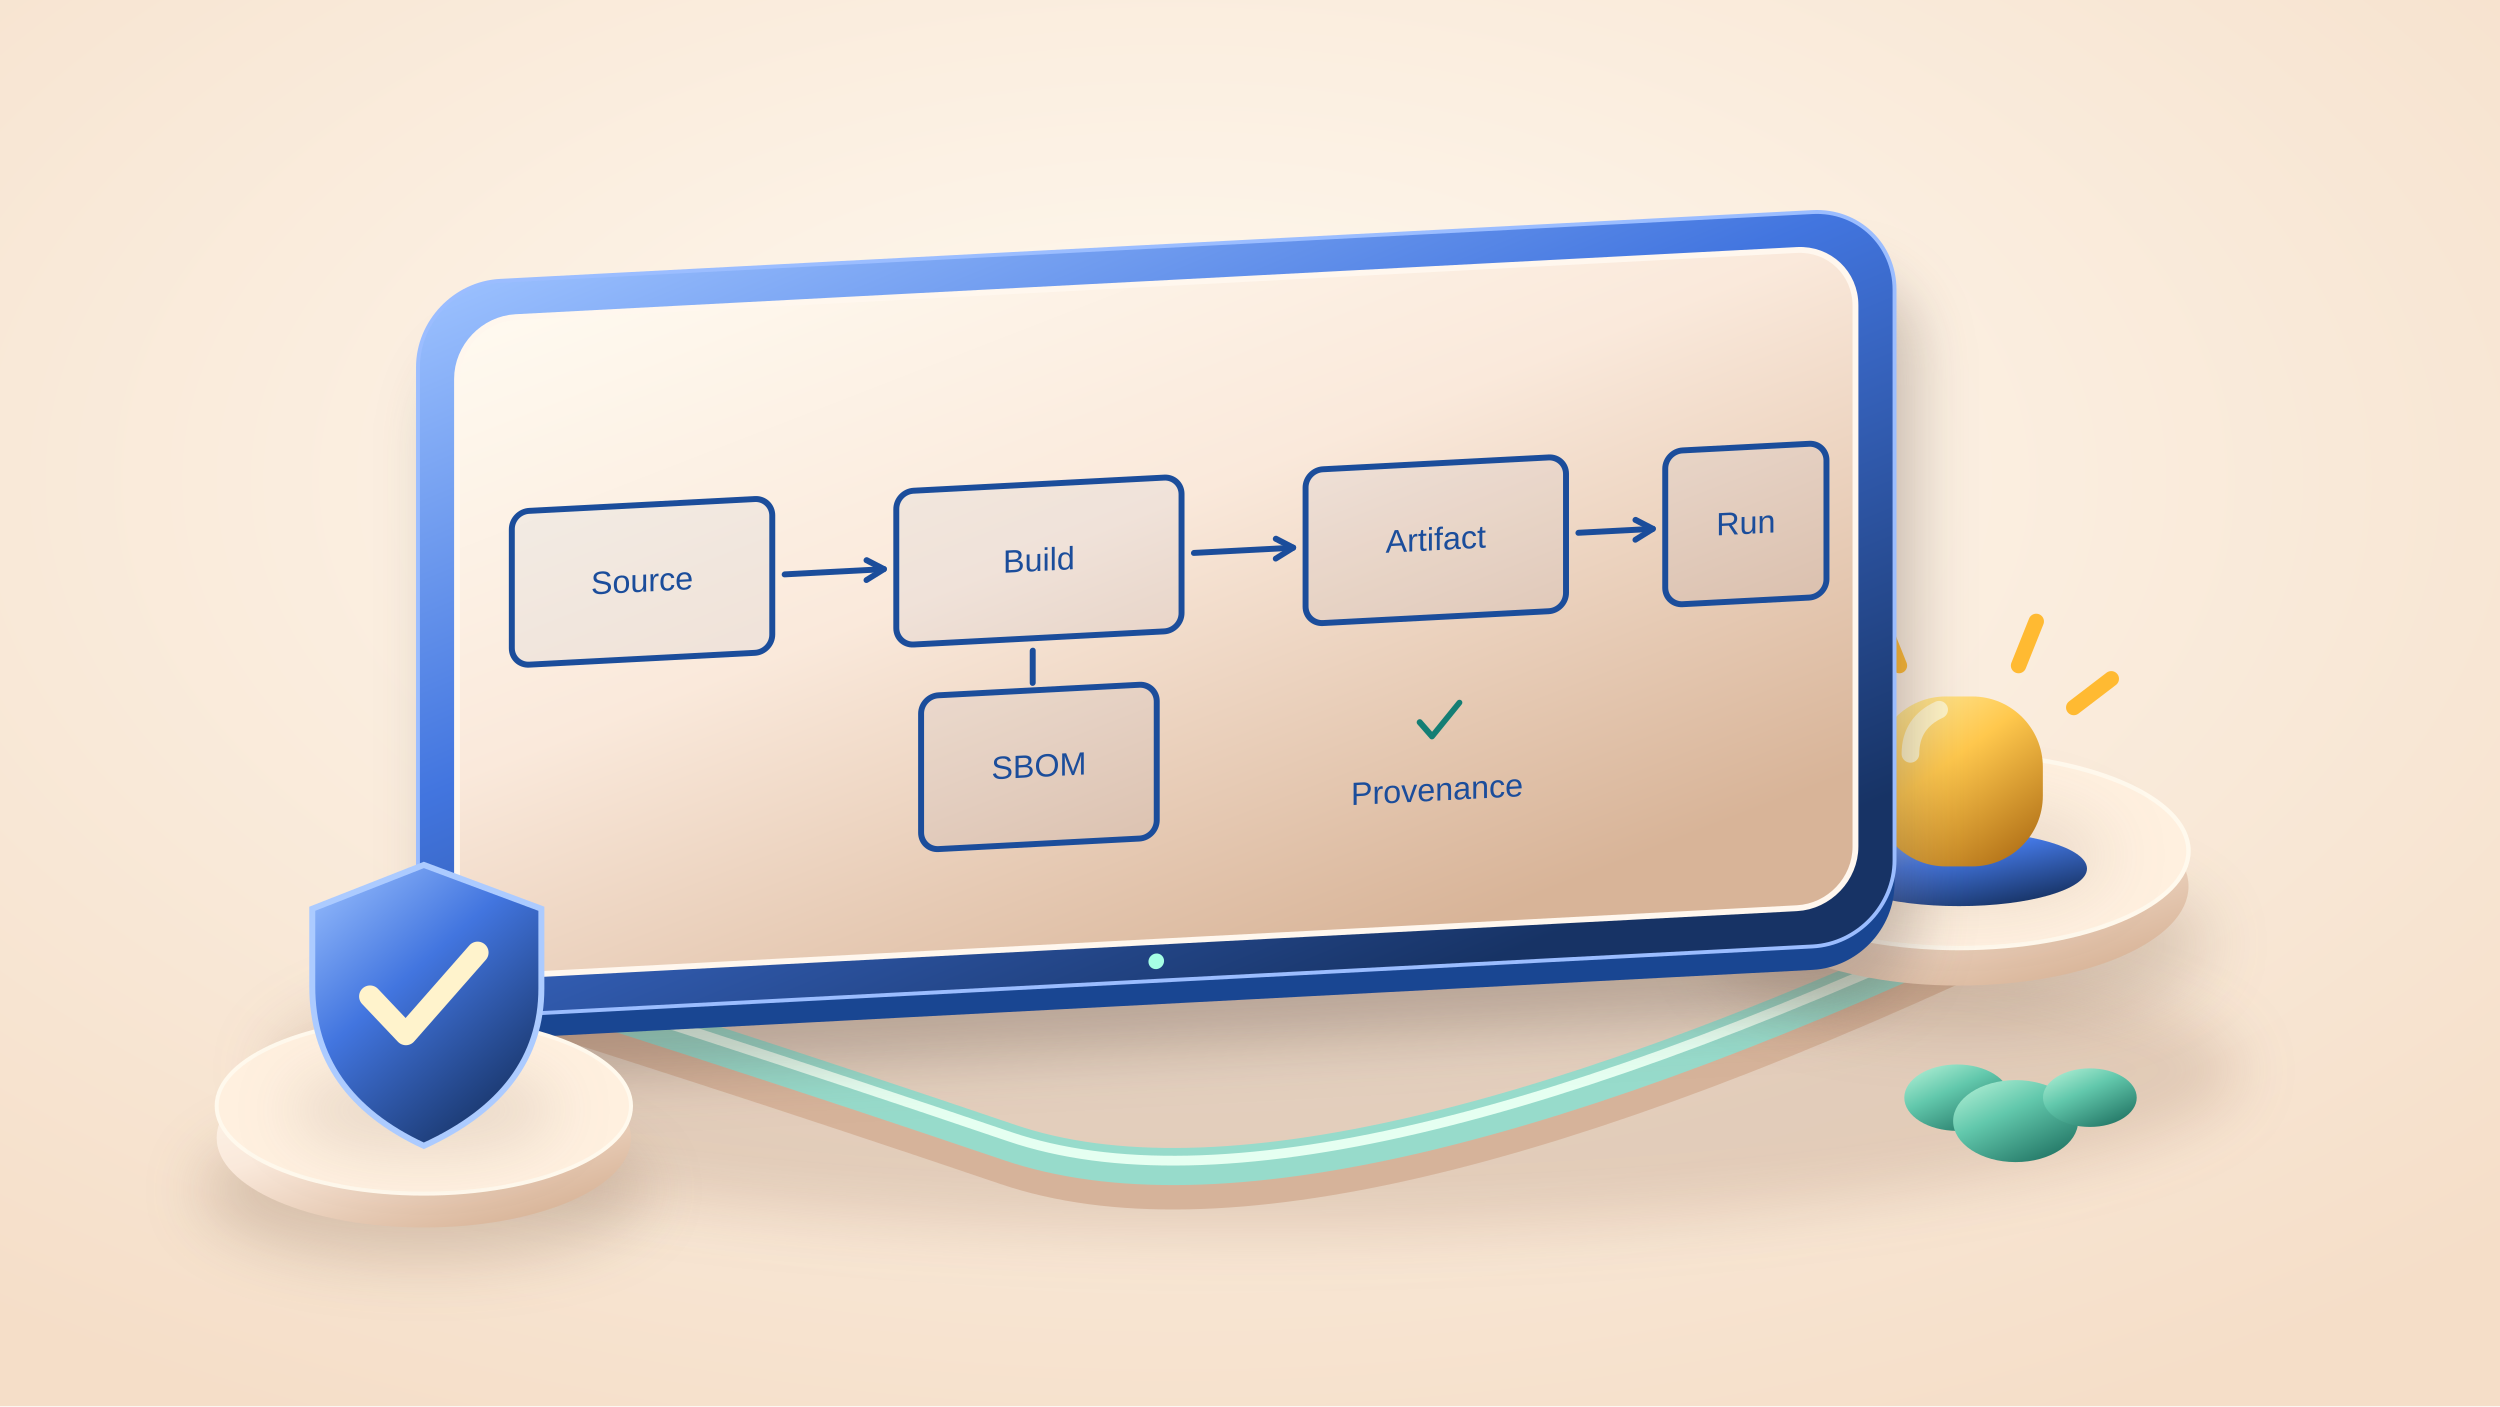
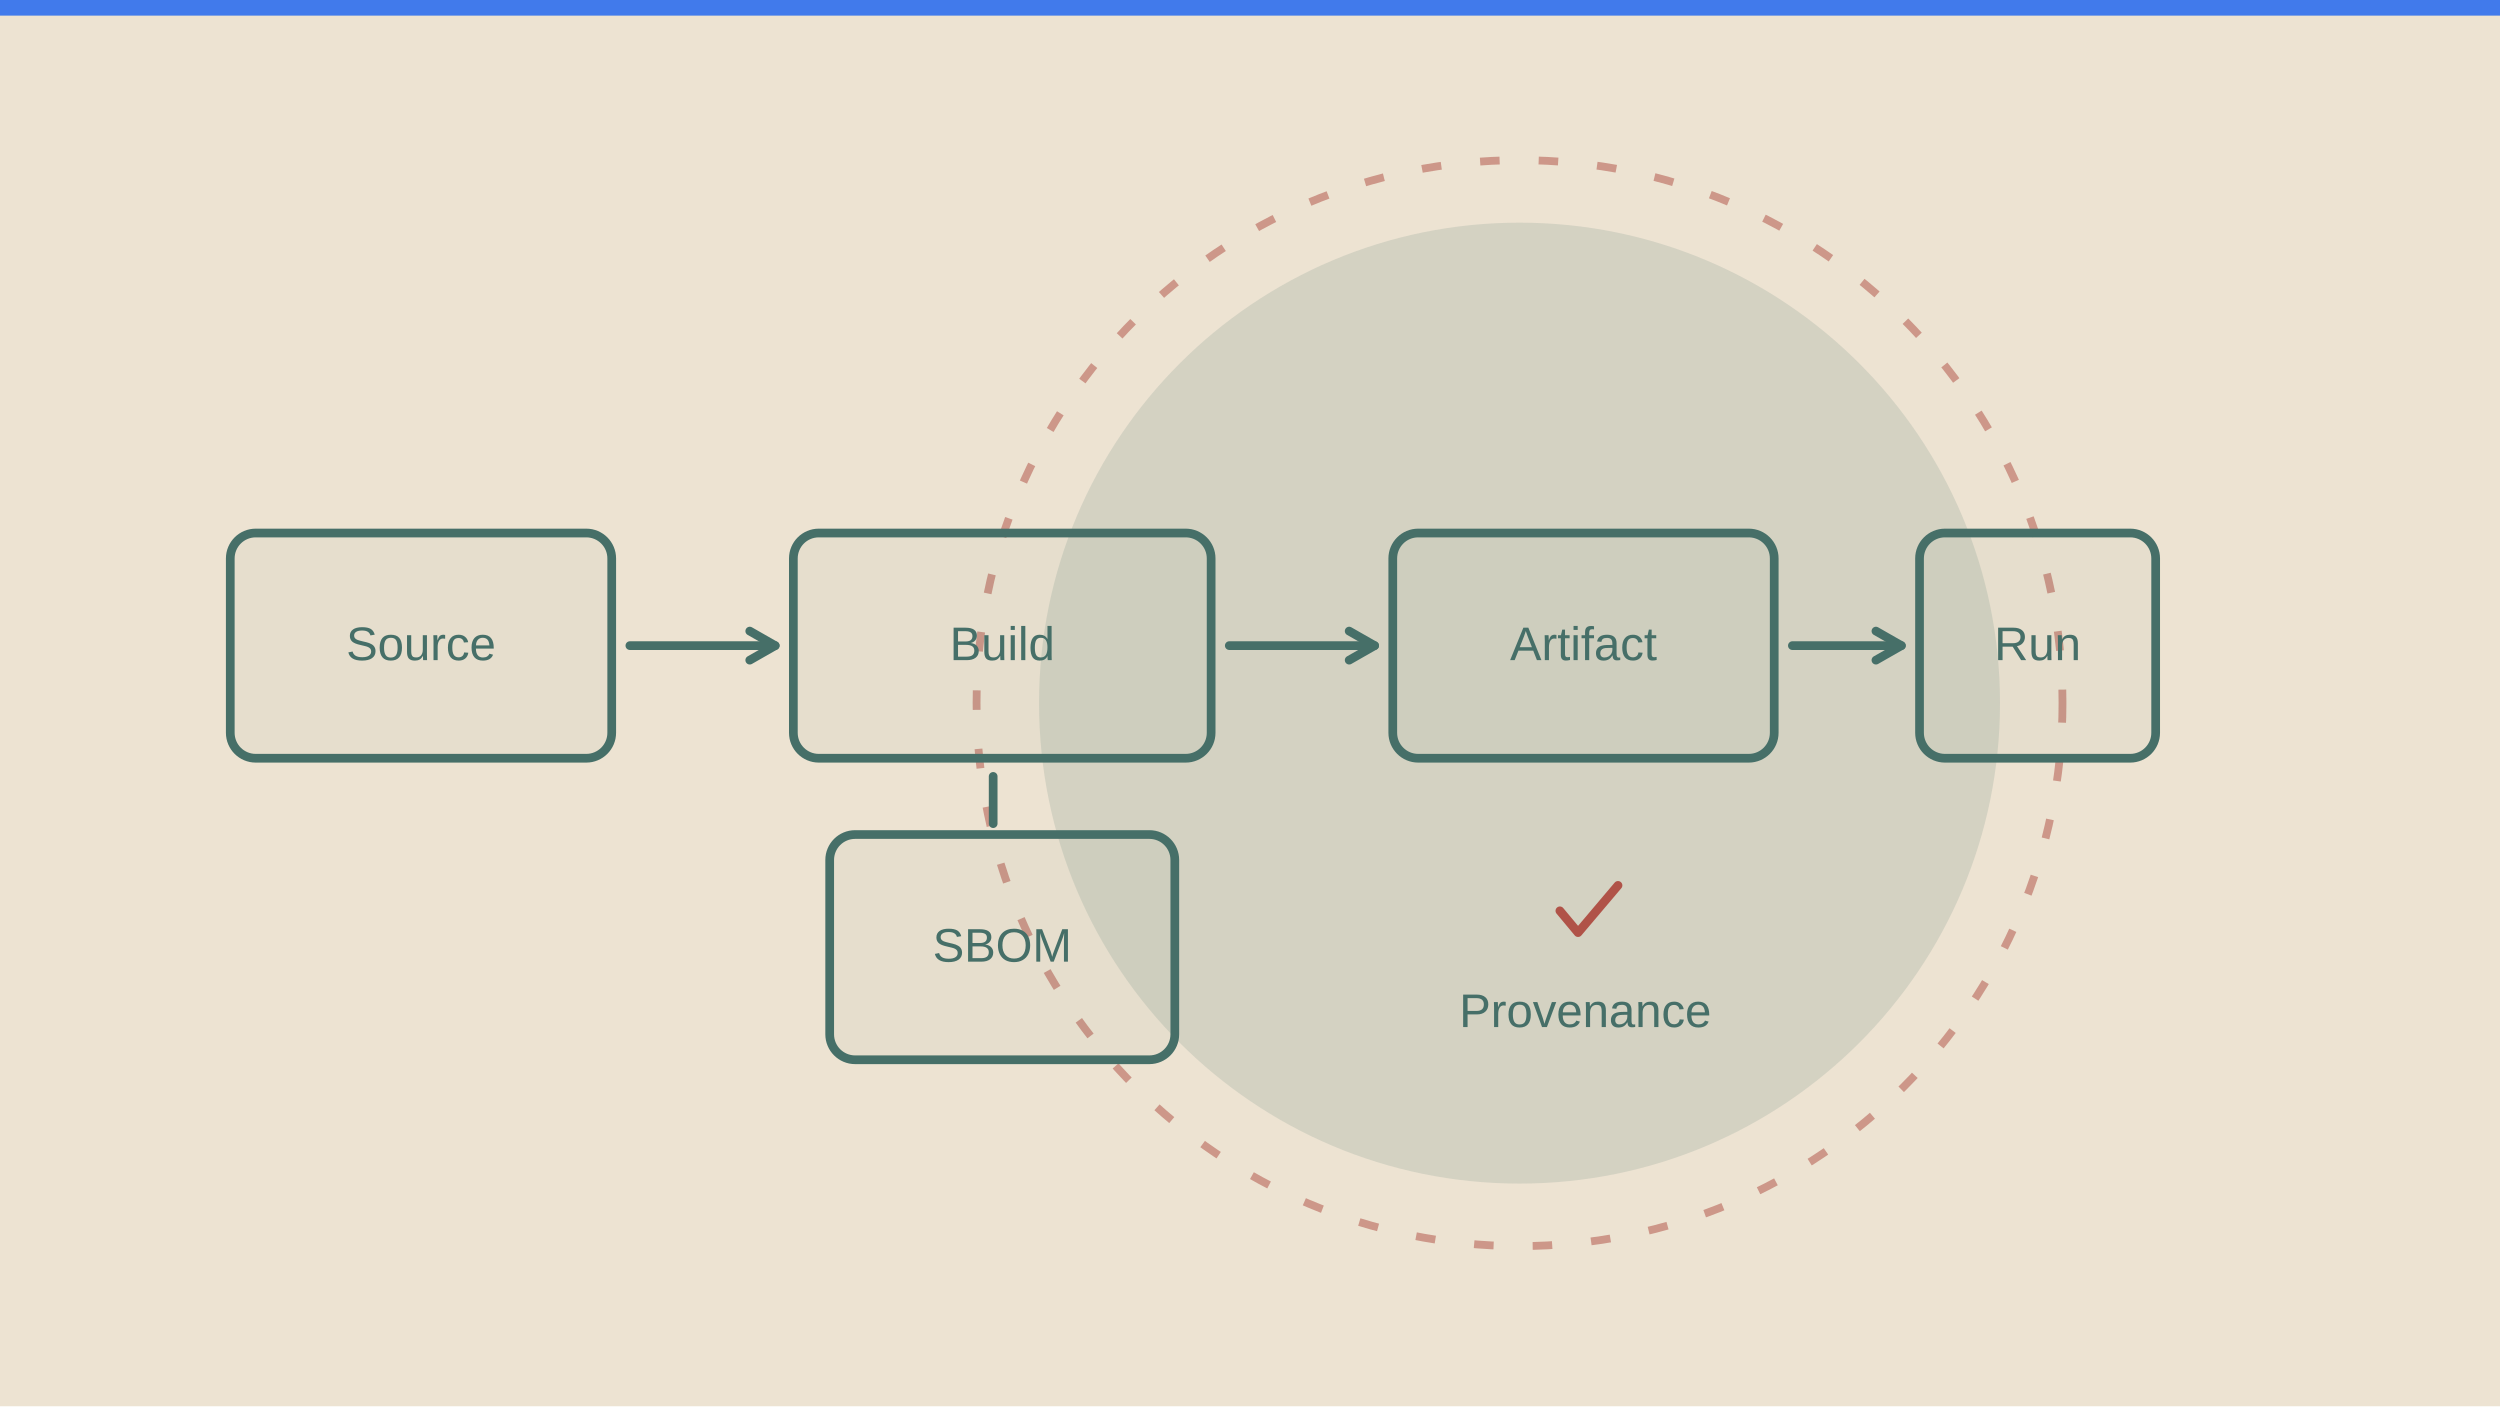
- <svg xmlns="http://www.w3.org/2000/svg" width="1280" height="720" viewBox="0 0 1280 720" preserveAspectRatio="xMidYMid slice">
+ <svg xmlns="http://www.w3.org/2000/svg" viewBox="0 0 1280 720" width="1280" height="720" role="img" aria-label="Conceptual illustration for Software Supply Chain Security: SBOM, Dependency Auditing, and What Actually Reduces Risk: Controls, Verification, Security." preserveAspectRatio="xMidYMid meet" data-article-art="supply-chain-security-sbom" data-art-scene="security" data-composition="symbolic-object">
  <defs>
-     <linearGradient id="blue" x2="0.72" y2="1">
-       <stop stop-color="#9dc2ff" />
-       <stop offset=".46" stop-color="#4275df" />
-       <stop offset="1" stop-color="#173365" />
-     </linearGradient>
-     <linearGradient id="mint" x2="0.72" y2="1">
-       <stop stop-color="#bbf4da" />
-       <stop offset=".46" stop-color="#62c8ac" />
-       <stop offset="1" stop-color="#257968" />
-     </linearGradient>
-     <linearGradient id="gold" x2="0.72" y2="1">
-       <stop stop-color="#fff0a8" />
-       <stop offset=".46" stop-color="#ffc84d" />
-       <stop offset="1" stop-color="#b7771b" />
-     </linearGradient>
-     <linearGradient id="cream" x2="0.72" y2="1">
-       <stop stop-color="#fffaf0" />
-       <stop offset=".46" stop-color="#fae9db" />
-       <stop offset="1" stop-color="#d8b498" />
-     </linearGradient>
-     <radialGradient id="paper" cx=".47" cy=".34" r=".76">
-       <stop stop-color="#fffaf1" />
-       <stop offset="1" stop-color="#f5dec8" />
-     </radialGradient>
-     <filter id="blur" x="-.4" y="-.8" width="1.8" height="2.6">
-       <feGaussianBlur stdDeviation="15" />
-     </filter>
+     <clipPath id="cpcover-supply-chain-security-sbom">
+       <rect width="1280" height="720" />
+     </clipPath>
  </defs>
-   <rect width="1280" height="720" fill="url(#paper)" />
-   <ellipse cx="642" cy="548" rx="505" ry="82" fill="#80523a" opacity=".18" filter="url(#blur)" />
-   <path d="M190 486Q361 539 517 592T1042 469" fill="none" stroke="#d6b39a" stroke-width="30" stroke-linecap="round" />
-   <path d="M190 479Q361 532 517 585T1042 462" fill="none" stroke="#97dbcb" stroke-width="19" stroke-linecap="round" />
-   <path d="M190 476Q361 529 517 582T1042 459" fill="none" stroke="#e5fff1" stroke-width="5" stroke-linecap="round" />
-   <g transform="translate(1003 421) scale(1.13)">
-     <ellipse cy="55" rx="112" ry="35" fill="#71523e" opacity=".24" filter="url(#blur)" />
-     <ellipse cy="29" rx="104" ry="45" fill="url(#cream)" />
-     <ellipse cy="13" rx="104" ry="44" fill="#fff0df" stroke="#fff9ed" stroke-width="2" />
-     <ellipse rx="68" ry="23" cy="15" fill="#7f6559" opacity=".16" filter="url(#blur)" />
-     <ellipse cy="21" rx="58" ry="17" fill="url(#blue)" />
-     <rect x="-38" y="-57" width="76" height="77" rx="32" fill="url(#gold)" />
-     <path d="M-50-53l-17-13M-27-71l-8-20M27-71l8-20M52-52l17-13" stroke="#ffba32" stroke-width="7" stroke-linecap="round" />
-     <path d="M-22-31q0-14 13-20" fill="none" stroke="#fff3c5" stroke-width="8" stroke-linecap="round" />
-   </g>
-   <g transform="translate(214 146) skewY(-3)">
-     <rect x="10" y="33" width="756" height="376" rx="42" fill="#54433a" opacity=".30" filter="url(#blur)" />
-     <rect x="0" y="12" width="756" height="376" rx="42" fill="#194692" />
-     <rect width="756" height="376" rx="42" fill="url(#blue)" stroke="#9bbdff" stroke-width="2" />
-     <rect x="20" y="19" width="716" height="337" rx="30" fill="url(#cream)" stroke="#fff7ee" stroke-width="3" />
-     <g transform="translate(29 36) scale(1.27)">
-       <g data-subject-detail="sc-provenance" stroke="#1b4d9b" stroke-width="2.4" stroke-linecap="round" stroke-linejoin="round" fill="none">
-         <rect x="15" y="65" width="105" height="62" rx="7" fill="#1b4d9b" fill-opacity=".045" />
-         <text x="67.5" y="100" text-anchor="middle" font-family="Arial,sans-serif" font-size="13" fill="#1b4d9b" stroke="none">Source</text>
-         <path d="M125 96L165 96" />
-         <path d="M158 100L165 96L158 92" />
-         <rect x="170" y="65" width="115" height="62" rx="7" fill="#1b4d9b" fill-opacity=".045" />
-         <text x="227.5" y="100" text-anchor="middle" font-family="Arial,sans-serif" font-size="13" fill="#1b4d9b" stroke="none">Build</text>
-         <path d="M290 96L330 96" />
-         <path d="M323 100L330 96L323 92" />
-         <rect x="335" y="65" width="105" height="62" rx="7" fill="#1b4d9b" fill-opacity=".045" />
-         <text x="387.5" y="100" text-anchor="middle" font-family="Arial,sans-serif" font-size="13" fill="#1b4d9b" stroke="none">Artifact</text>
-         <path d="M445 96L475 96" />
-         <path d="M468 100L475 96L468 92" />
-         <rect x="480" y="65" width="65" height="62" rx="7" fill="#1b4d9b" fill-opacity=".045" />
-         <text x="512.5" y="100" text-anchor="middle" font-family="Arial,sans-serif" font-size="13" fill="#1b4d9b" stroke="none">Run</text>
-         <rect x="180" y="148" width="95" height="62" rx="7" fill="#1b4d9b" fill-opacity=".045" />
-         <text x="227.5" y="183" text-anchor="middle" font-family="Arial,sans-serif" font-size="13" fill="#1b4d9b" stroke="none">SBOM</text>
-         <path d="M225 132L225 145" />
-         <path d="M381 169l5 6 11-13" stroke="#147e74" />
-         <text x="388" y="201" text-anchor="middle" font-family="Arial,sans-serif" font-size="13" fill="#1b4d9b" stroke="none">Provenance</text>
+   <g clip-path="url(#cpcover-supply-chain-security-sbom)">
+     <rect width="1280" height="720" fill="#ede3d2" />
+     <g transform="translate(0 0) scale(2)">
+       <circle cx="389" cy="180" r="123" fill="#466f68" opacity=".15" />
+       <circle cx="389" cy="180" r="139" stroke="#b05348" stroke-width="2" stroke-dasharray="5 10" stroke-opacity=".53" fill="none" />
+       <path d="M0 0h640v4H0z" fill="#2f6fed" opacity=".9" />
+       <g transform="translate(45 76) scale(0.93)">
+         <g data-subject-detail="sc-provenance" stroke="#466f68" stroke-width="2.4" stroke-linecap="round" stroke-linejoin="round" fill="none">
+           <rect x="15" y="65" width="105" height="62" rx="7" fill="#466f68" fill-opacity=".045" />
+           <text x="67.5" y="100" text-anchor="middle" font-family="Arial,sans-serif" font-size="13" fill="#466f68" stroke="none">Source</text>
+           <path d="M125 96L165 96" />
+           <path d="M158 100L165 96L158 92" />
+           <rect x="170" y="65" width="115" height="62" rx="7" fill="#466f68" fill-opacity=".045" />
+           <text x="227.5" y="100" text-anchor="middle" font-family="Arial,sans-serif" font-size="13" fill="#466f68" stroke="none">Build</text>
+           <path d="M290 96L330 96" />
+           <path d="M323 100L330 96L323 92" />
+           <rect x="335" y="65" width="105" height="62" rx="7" fill="#466f68" fill-opacity=".045" />
+           <text x="387.5" y="100" text-anchor="middle" font-family="Arial,sans-serif" font-size="13" fill="#466f68" stroke="none">Artifact</text>
+           <path d="M445 96L475 96" />
+           <path d="M468 100L475 96L468 92" />
+           <rect x="480" y="65" width="65" height="62" rx="7" fill="#466f68" fill-opacity=".045" />
+           <text x="512.5" y="100" text-anchor="middle" font-family="Arial,sans-serif" font-size="13" fill="#466f68" stroke="none">Run</text>
+           <rect x="180" y="148" width="95" height="62" rx="7" fill="#466f68" fill-opacity=".045" />
+           <text x="227.5" y="183" text-anchor="middle" font-family="Arial,sans-serif" font-size="13" fill="#466f68" stroke="none">SBOM</text>
+           <path d="M225 132L225 145" />
+           <path d="M381 169l5 6 11-13" stroke="#b05348" />
+           <text x="388" y="201" text-anchor="middle" font-family="Arial,sans-serif" font-size="13" fill="#466f68" stroke="none">Provenance</text>
+         </g>
      </g>
    </g>
-     <circle cx="378" cy="366" r="4" fill="#a6ffe4" />
-   </g>
-   <g transform="translate(217 553) scale(1.02)">
-     <ellipse cy="55" rx="112" ry="35" fill="#71523e" opacity=".24" filter="url(#blur)" />
-     <ellipse cy="29" rx="104" ry="45" fill="url(#cream)" />
-     <ellipse cy="13" rx="104" ry="44" fill="#fff0df" stroke="#fff9ed" stroke-width="2" />
-     <ellipse rx="68" ry="23" cy="15" fill="#7f6559" opacity=".16" filter="url(#blur)" />
-     <path d="M0-108l59 22v40q0 52-59 79-56-26-56-80v-39z" fill="url(#blue)" stroke="#accbff" stroke-width="3" />
-     <path d="M-27-42l18 19 36-41" fill="none" stroke="#fff3cc" stroke-width="11" stroke-linecap="round" stroke-linejoin="round" />
-   </g>
-   <g fill="url(#mint)">
-     <ellipse cx="1002" cy="562" rx="27" ry="17" />
-     <ellipse cx="1032" cy="574" rx="32" ry="21" />
-     <ellipse cx="1070" cy="562" rx="24" ry="15" />
  </g>
</svg>
